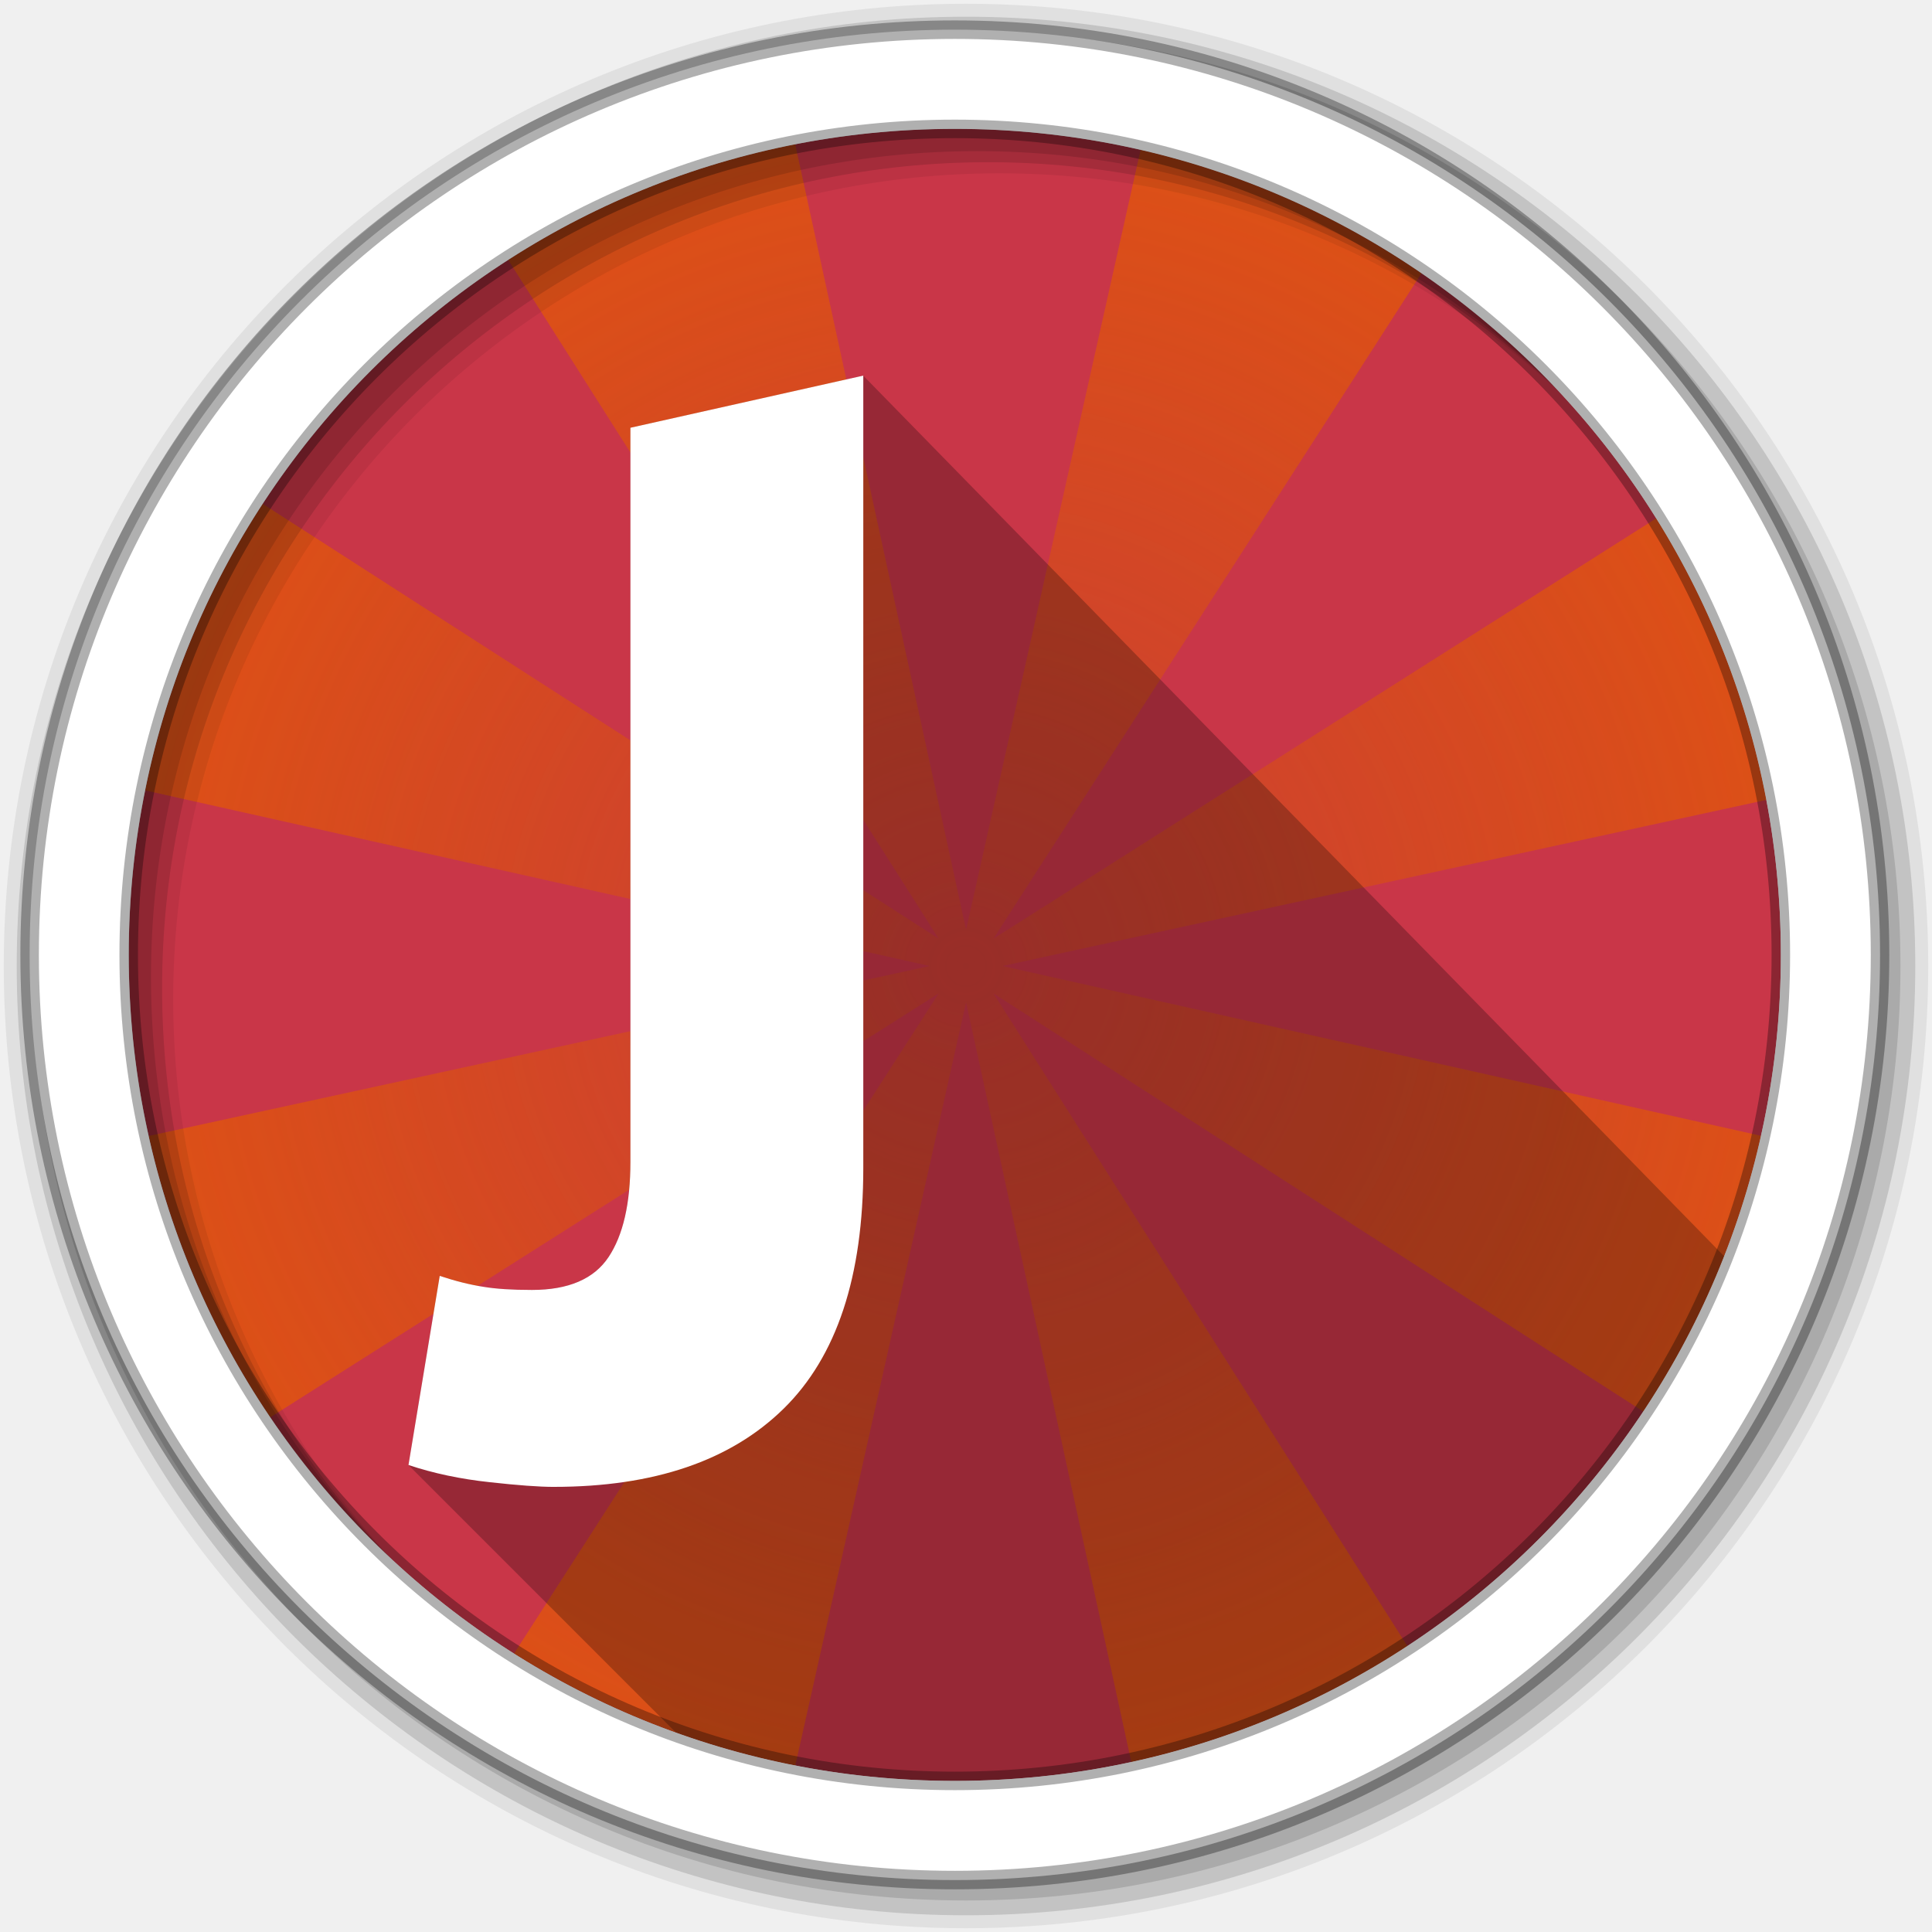
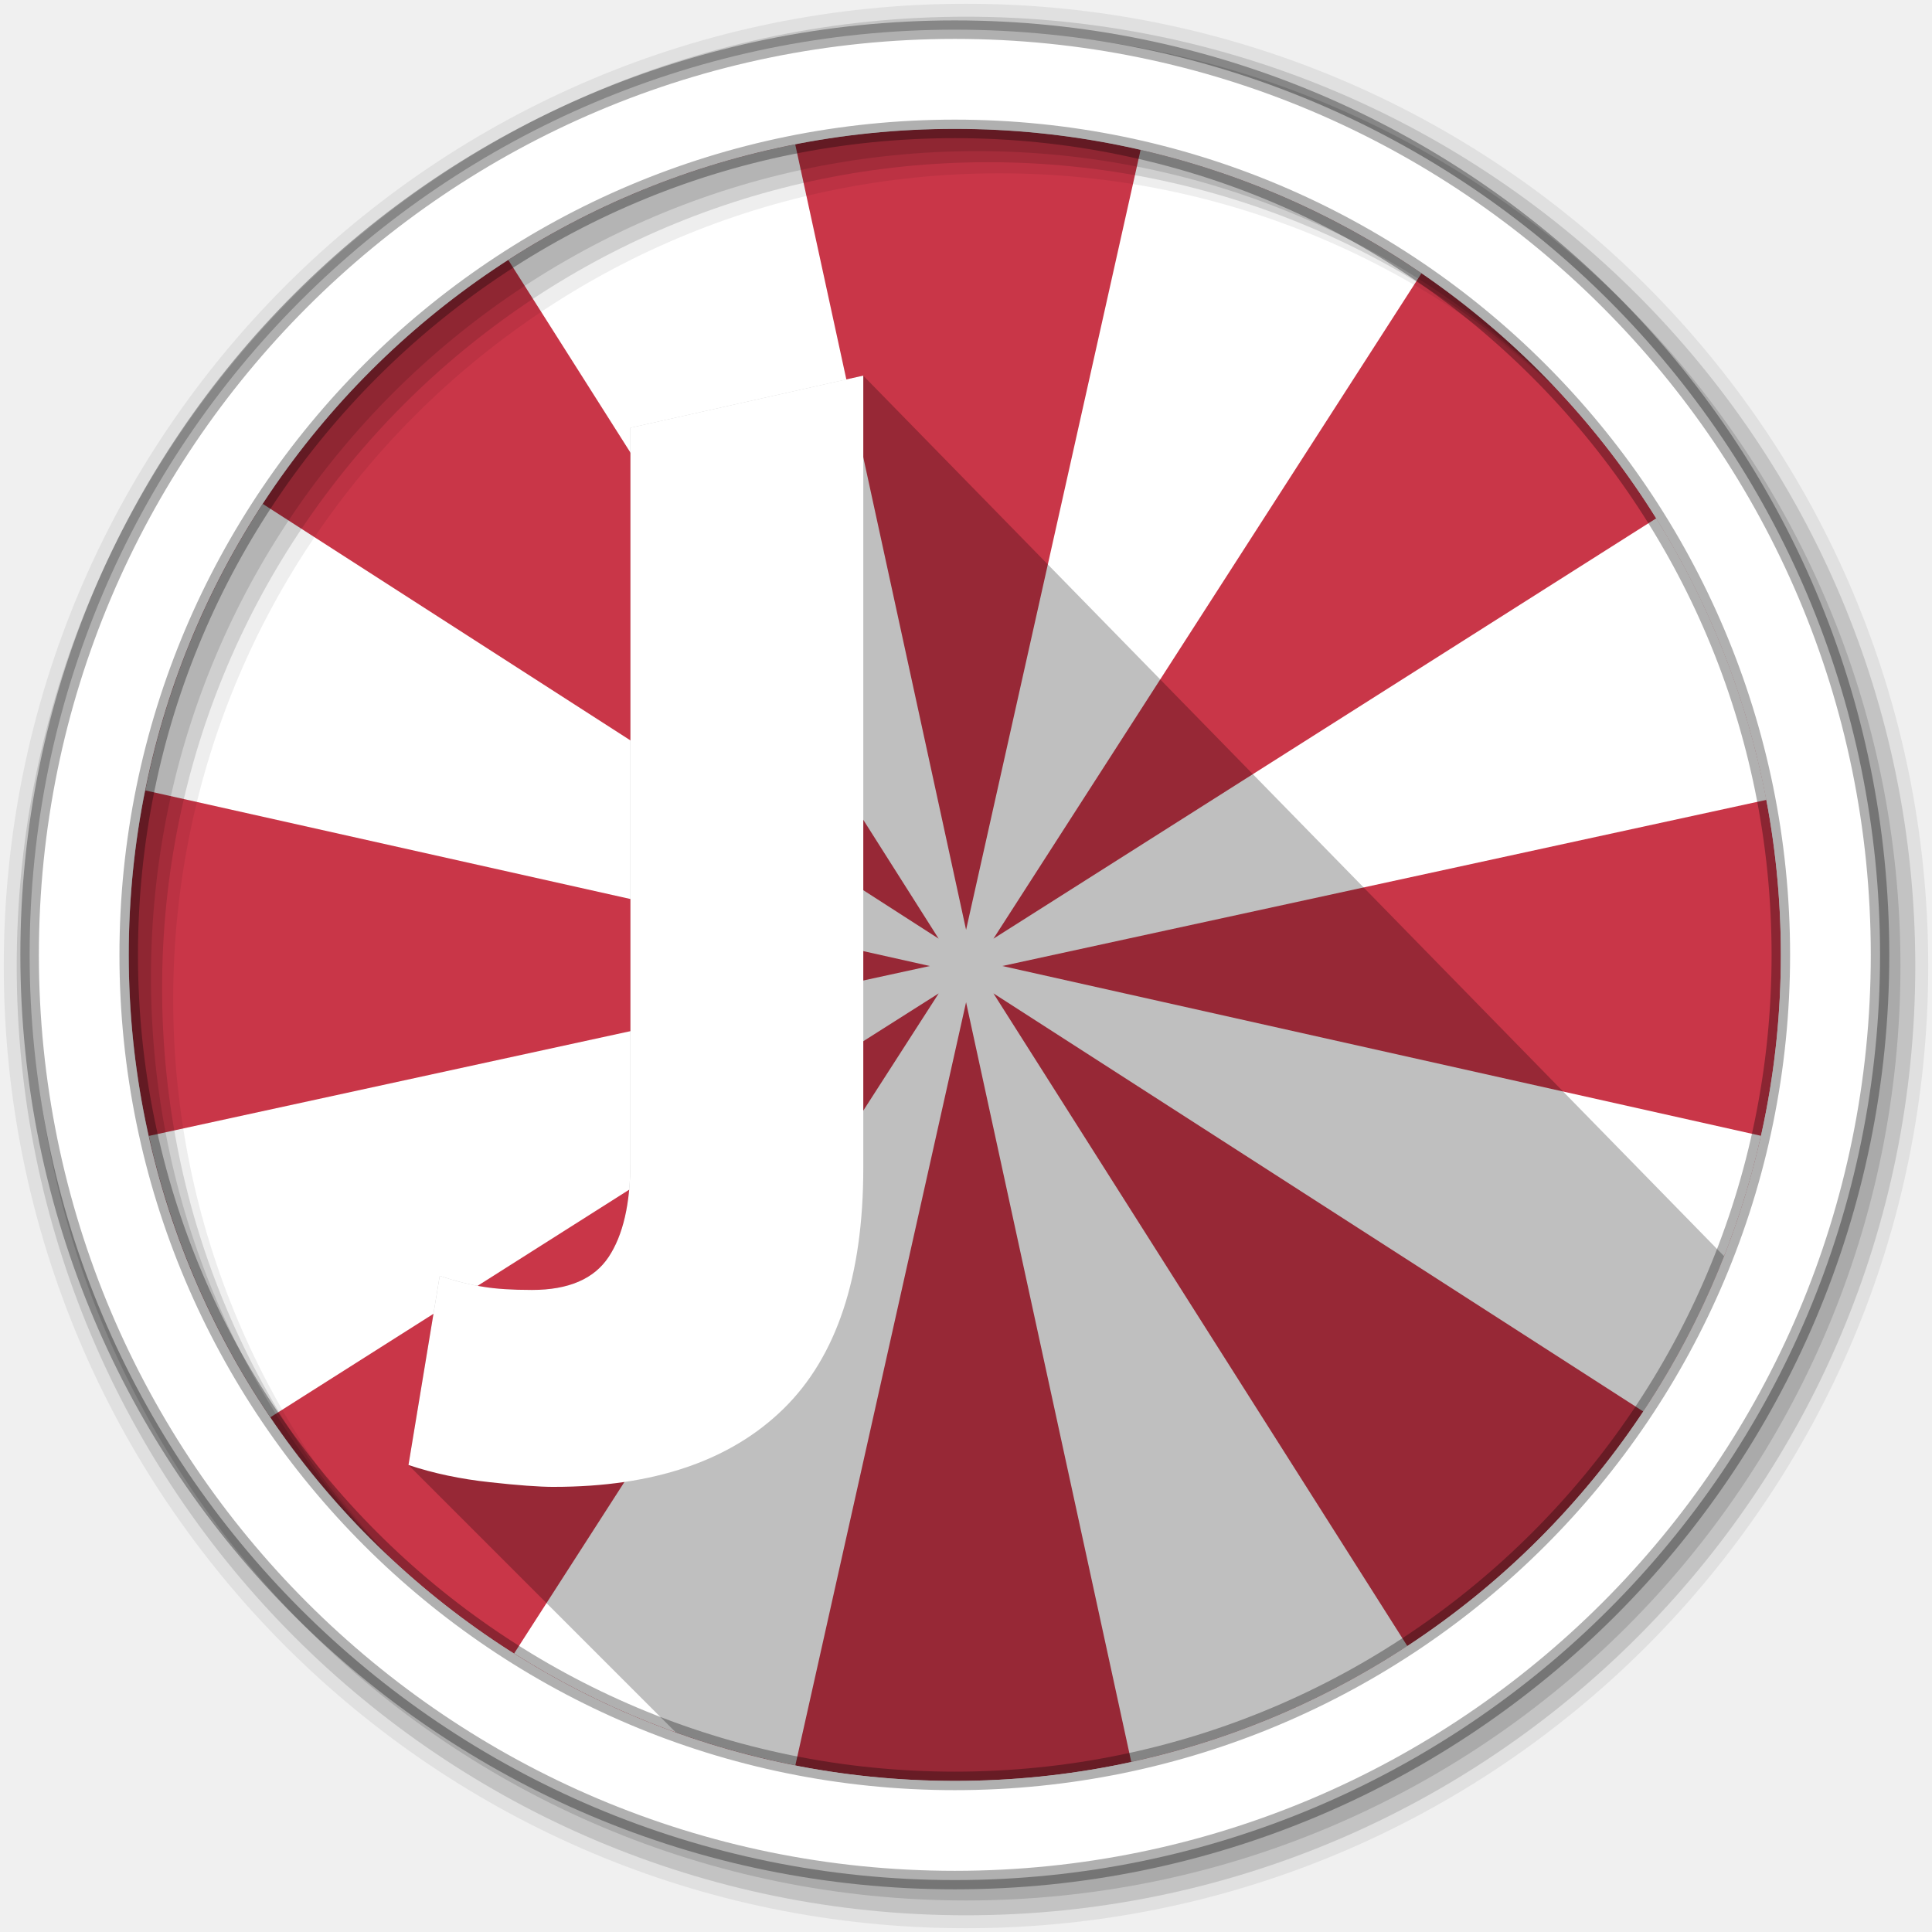
- <svg xmlns="http://www.w3.org/2000/svg" height="512" viewBox="0 0 512 512" width="512">
-   <radialGradient id="a" cx="256" cy="256" gradientUnits="userSpaceOnUse" r="226.38">
-     <stop offset="0" stop-color="#d45500" stop-opacity=".344" />
-     <stop offset="1" stop-color="#e65c00" />
-   </radialGradient>
+ <svg xmlns="http://www.w3.org/2000/svg" width="512" height="512" version="1.1" viewBox="0 0 512 512">
+   <style />
  <path d="m471.95 253.05c0 120.9-98.01 218.91-218.91 218.91s-218.91-98.01-218.91-218.91 98.01-218.91 218.91-218.91 218.91 98.01 218.91 218.91" fill="#c93648" fill-rule="evenodd" />
-   <path d="m210.72 38.25c-27.554 5.396-53.23 15.942-76.03 30.625l114.06 179.88-179.12-115.22c-14.844 22.734-25.561 48.4-31.12 75.938l207.91 46.531-206.97 45.03c6.06 27.09 17.11 52.29 32.19 74.56l177.13-112.34-112.53 174.94c22.426 14.182 47.58 24.382 74.53 29.656l45.25-202.25 43.781 201.34c26.492-5.763 51.2-16.318 73.16-30.719l-109.69-172.97 172.22 110.81c14.561-21.906 25.27-46.572 31.19-73.06l-201.06-45 202.5-44.03c-5.118-26.945-15.17-52.16-29.19-74.62l-175.66 111.41 113.44-176.34c-22.21-15.23-47.36-26.499-74.44-32.719l-46.25 206.72-45.28-208.16" fill="url(#a)" opacity=".7" />
+   <path d="m210.72 38.25c-27.554 5.396-53.23 15.942-76.03 30.625l114.06 179.88-179.12-115.22c-14.844 22.734-25.561 48.4-31.12 75.938l207.91 46.531-206.97 45.03c6.06 27.09 17.11 52.29 32.19 74.56l177.13-112.34-112.53 174.94c22.426 14.182 47.58 24.382 74.53 29.656l45.25-202.25 43.781 201.34c26.492-5.763 51.2-16.318 73.16-30.719l-109.69-172.97 172.22 110.81c14.561-21.906 25.27-46.572 31.19-73.06l-201.06-45 202.5-44.03c-5.118-26.945-15.17-52.16-29.19-74.62l-175.66 111.41 113.44-176.34c-22.21-15.23-47.36-26.499-74.44-32.719l-46.25 206.72-45.28-208.16" fill="#ffffff" />
  <path d="m228.78 99.56l-61.719 13.813v194.5c0 11.05-1.915 19.483-5.781 25.281-3.866 5.799-10.648 8.687-20.313 8.688-5.246 0-9.53-.26-12.844-.813-3.59-.552-7.452-1.526-11.594-2.906l-8.281 50.13 70.938 70.938c23.08 8.27 47.923 12.781 73.844 12.781 92.72 0 171.96-57.66 203.88-139.06l-228.12-233.34" opacity=".25" />
-   <path d="m256 1c-140.83 0-255 114.17-255 255 0 140.83 114.17 255 255 255 140.83 0 255-114.17 255-255 0-140.83-114.17-255-255-255m8.827 44.931c120.9 0 218.9 98 218.9 218.9 0 120.9-98 218.9-218.9 218.9-120.9 0-218.93-98-218.93-218.9 0-120.9 98.03-218.9 218.93-218.9" fill-opacity=".067" fill-rule="evenodd" />
-   <g fill-opacity=".129" fill-rule="evenodd">
-     <path d="m256 4.43c-138.94 0-251.57 112.63-251.57 251.57 0 138.94 112.63 251.57 251.57 251.57 138.94 0 251.57-112.63 251.57-251.57 0-138.94-112.63-251.57-251.57-251.57m5.885 38.556c120.9 0 218.9 98 218.9 218.9 0 120.9-98 218.9-218.9 218.9-120.9 0-218.93-98-218.93-218.9 0-120.9 98.03-218.9 218.93-218.9" />
-     <path d="m256 8.36c-136.77 0-247.64 110.87-247.64 247.64 0 136.77 110.87 247.64 247.64 247.64 136.77 0 247.64-110.87 247.64-247.64 0-136.77-110.87-247.64-247.64-247.64m2.942 31.691c120.9 0 218.9 98 218.9 218.9 0 120.9-98 218.9-218.9 218.9-120.9 0-218.93-98-218.93-218.9 0-120.9 98.03-218.9 218.93-218.9" />
+   <g fill-rule="evenodd">
+     <path d="m256 1c-140.83 0-255 114.17-255 255s114.17 255 255 255 255-114.17 255-255-114.17-255-255-255m8.827 44.931c120.9 0 218.9 98 218.9 218.9s-98 218.9-218.9 218.9-218.93-98-218.93-218.9 98.03-218.9 218.93-218.9" fill-opacity=".067" />
+     <g fill-opacity=".129">
+       <path d="m256 4.43c-138.94 0-251.57 112.63-251.57 251.57s112.63 251.57 251.57 251.57 251.57-112.63 251.57-251.57-112.63-251.57-251.57-251.57m5.885 38.556c120.9 0 218.9 98 218.9 218.9s-98 218.9-218.9 218.9-218.93-98-218.93-218.9 98.03-218.9 218.93-218.9" />
+       <path d="m256 8.36c-136.77 0-247.64 110.87-247.64 247.64s110.87 247.64 247.64 247.64 247.64-110.87 247.64-247.64-110.87-247.64-247.64-247.64m2.942 31.691c120.9 0 218.9 98 218.9 218.9s-98 218.9-218.9 218.9-218.93-98-218.93-218.9 98.03-218.9 218.93-218.9" />
+     </g>
+     <path d="m253.04 7.86c-135.42 0-245.19 109.78-245.19 245.19 0 135.42 109.78 245.19 245.19 245.19 135.42 0 245.19-109.78 245.19-245.19 0-135.42-109.78-245.19-245.19-245.19zm0 26.297c120.9 0 218.9 98 218.9 218.9s-98 218.9-218.9 218.9-218.93-98-218.93-218.9 98.03-218.9 218.93-218.9z" fill="#ffffff" stroke="#000000" stroke-opacity=".31" stroke-width="4.904" />
  </g>
-   <path d="m253.04 7.86c-135.42 0-245.19 109.78-245.19 245.19 0 135.42 109.78 245.19 245.19 245.19 135.42 0 245.19-109.78 245.19-245.19 0-135.42-109.78-245.19-245.19-245.19zm0 26.297c120.9 0 218.9 98 218.9 218.9 0 120.9-98 218.9-218.9 218.9-120.9 0-218.93-98-218.93-218.9 0-120.9 98.03-218.9 218.93-218.9z" fill="#ffffff" fill-rule="evenodd" stroke="#000000" stroke-opacity=".31" stroke-width="4.904" />
  <path d="m146.77 394.04c-3.866 0-9.526-.414-16.982-1.243-7.732-.828-14.911-2.347-21.538-4.556l8.284-50.12c4.142 1.381 8.01 2.347 11.597 2.899 3.314.552 7.594.828 12.84.828 9.665 0 16.43-2.899 20.296-8.698s5.799-14.221 5.799-25.27v-194.52l61.715-13.821v210c0 28.718-7.04 49.98-21.12 63.786s-34.378 20.71-60.887 20.71" fill="#ffffff" />
</svg>
